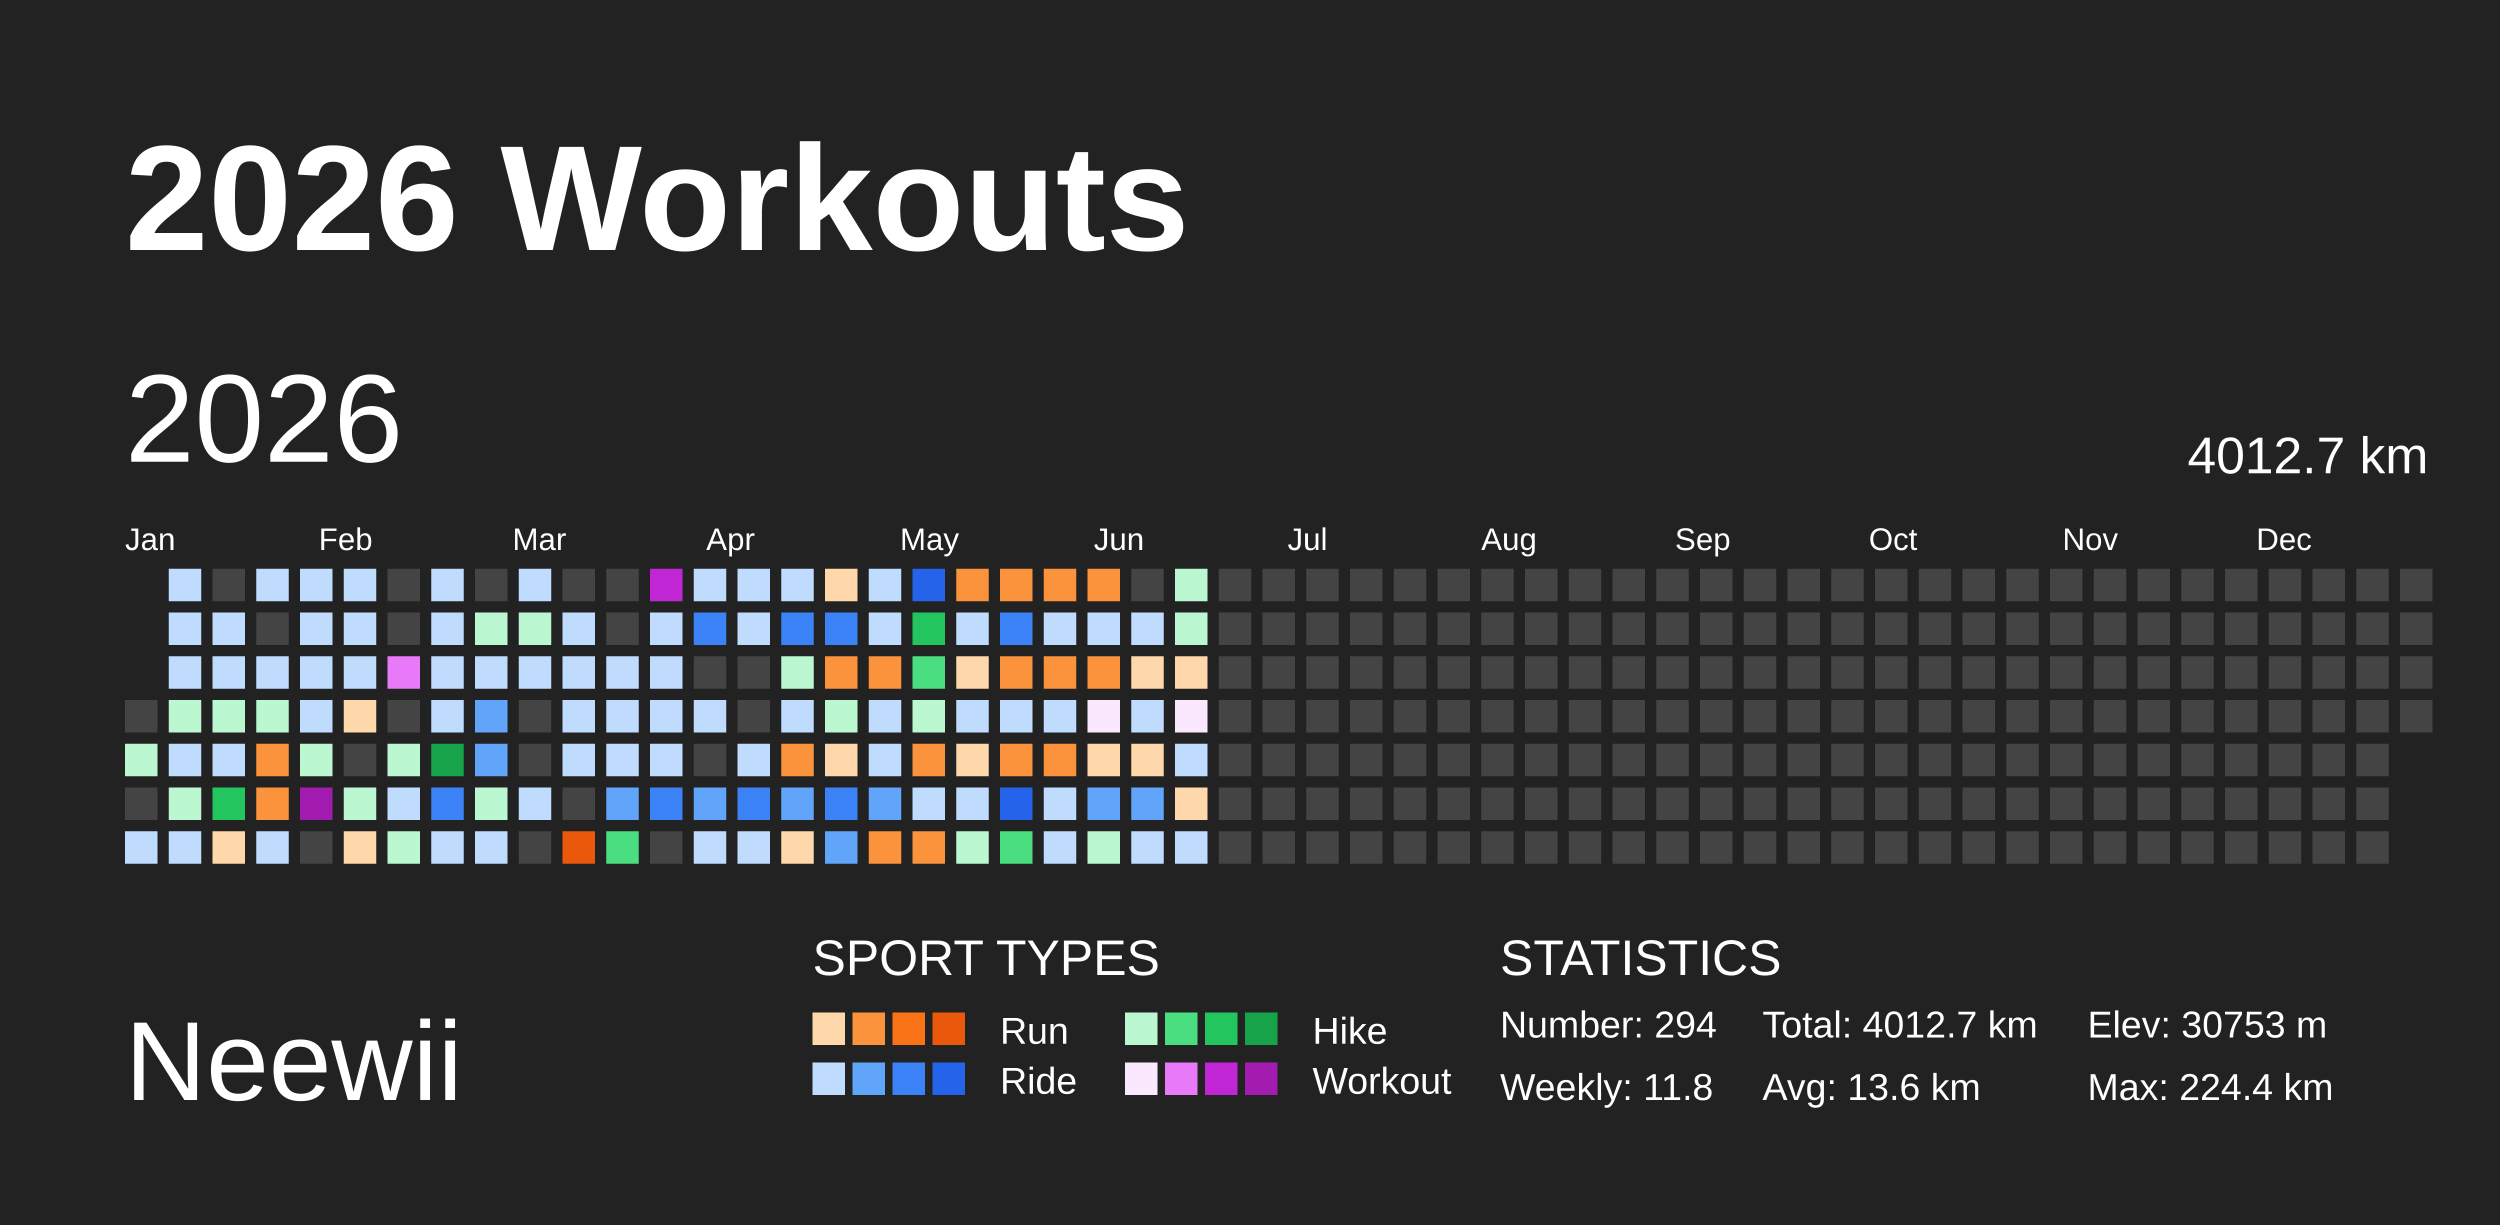
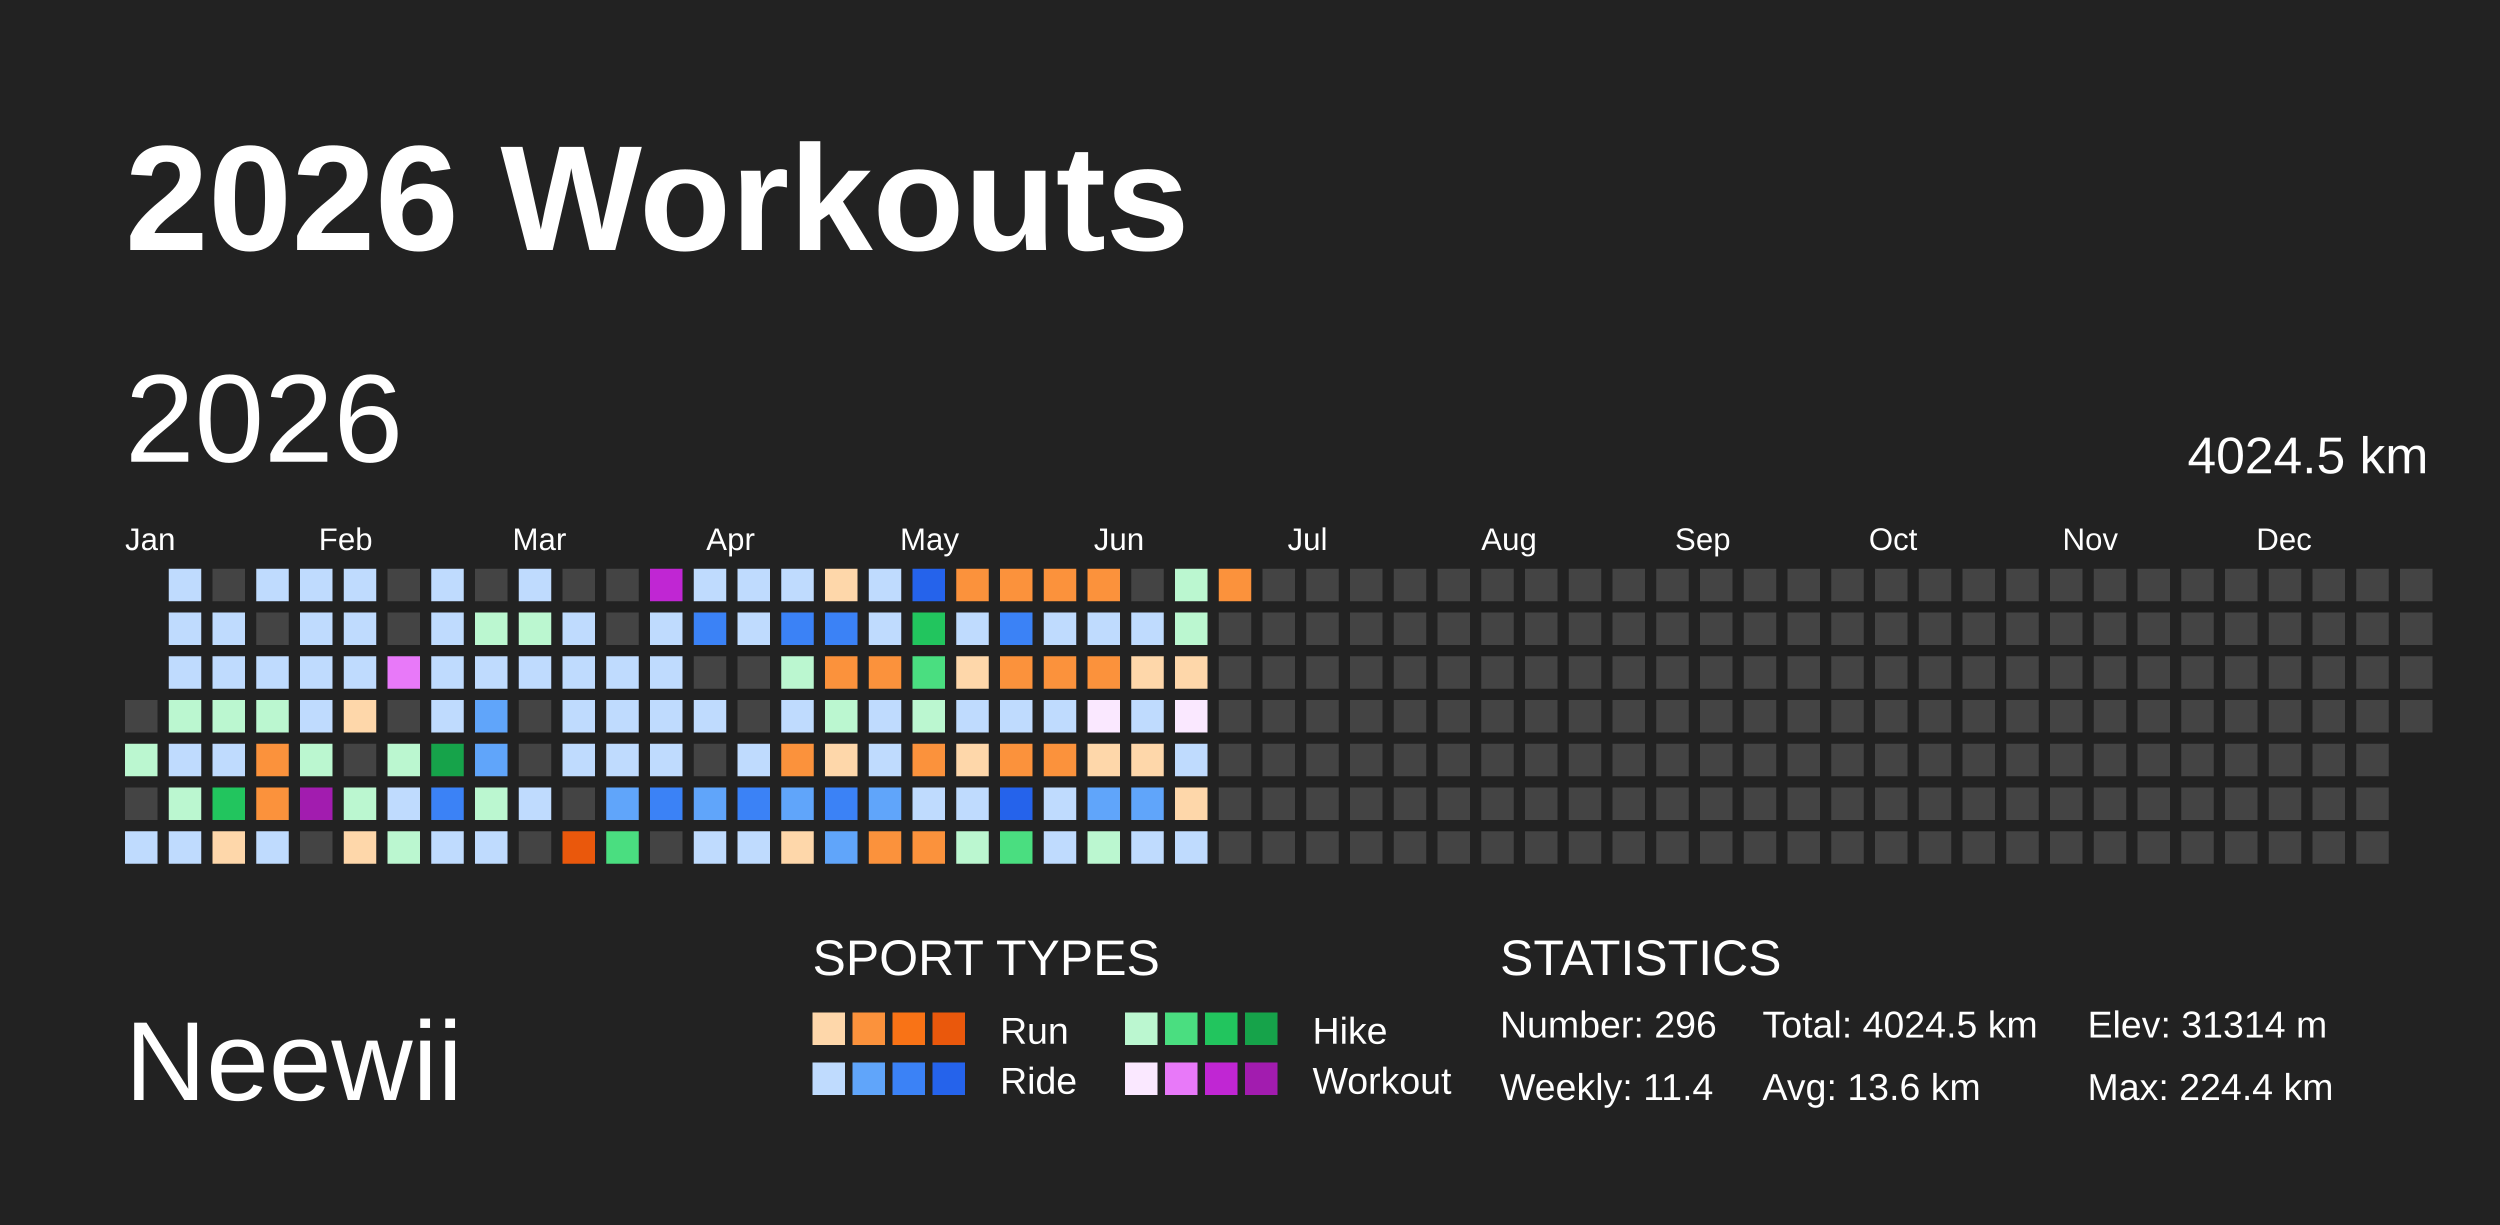
<svg xmlns="http://www.w3.org/2000/svg" baseProfile="full" height="98mm" version="1.1" viewBox="0,0,200,98" width="200mm">
  <defs />
  <rect fill="#222222" height="98" width="200" x="0" y="0" />
  <text fill="#FFFFFF" style="font-size:12px; font-family:Arial; font-weight:bold;" x="10" y="20">2026 Workouts</text>
  <text fill="#FFFFFF" style="font-size:9px; font-family:Arial" x="10" y="88">Neewii</text>
  <text fill="#FFFFFF" style="font-size:4px; font-family:Arial" x="65" y="78">SPORT TYPES</text>
  <rect fill="#fed7aa" height="2.6" width="2.6" x="65.0" y="81" />
  <rect fill="#fb923c" height="2.6" width="2.6" x="68.2" y="81" />
  <rect fill="#f97316" height="2.6" width="2.6" x="71.4" y="81" />
  <rect fill="#ea580c" height="2.6" width="2.6" x="74.6" y="81" />
  <text fill="#FFFFFF" style="font-size:3px; font-family:Arial" x="80" y="83.5">Run</text>
  <rect fill="#bbf7d0" height="2.6" width="2.6" x="90.0" y="81" />
  <rect fill="#4ade80" height="2.6" width="2.6" x="93.2" y="81" />
  <rect fill="#22c55e" height="2.6" width="2.6" x="96.4" y="81" />
  <rect fill="#16a34a" height="2.6" width="2.6" x="99.6" y="81" />
  <text fill="#FFFFFF" style="font-size:3px; font-family:Arial" x="105" y="83.5">Hike</text>
  <rect fill="#bfdbfe" height="2.6" width="2.6" x="65.0" y="85" />
  <rect fill="#60a5fa" height="2.6" width="2.6" x="68.2" y="85" />
  <rect fill="#3b82f6" height="2.6" width="2.6" x="71.4" y="85" />
  <rect fill="#2563eb" height="2.6" width="2.6" x="74.6" y="85" />
  <text fill="#FFFFFF" style="font-size:3px; font-family:Arial" x="80" y="87.5">Ride</text>
  <rect fill="#fae8ff" height="2.6" width="2.6" x="90.0" y="85" />
  <rect fill="#e879f9" height="2.6" width="2.6" x="93.2" y="85" />
  <rect fill="#c026d3" height="2.6" width="2.6" x="96.4" y="85" />
  <rect fill="#a21caf" height="2.6" width="2.6" x="99.6" y="85" />
  <text fill="#FFFFFF" style="font-size:3px; font-family:Arial" x="105" y="87.5">Workout</text>
  <text fill="#FFFFFF" style="font-size:4px; font-family:Arial" x="120" y="78">STATISTICS</text>
-   <text fill="#FFFFFF" style="font-size:3px; font-family:Arial" x="120" y="83">Number: 294</text>
-   <text fill="#FFFFFF" style="font-size:3px; font-family:Arial" x="120" y="88">Weekly: 11.8</text>
-   <text fill="#FFFFFF" style="font-size:3px; font-family:Arial" x="141" y="83">Total: 4012.7 km</text>
+   <text fill="#FFFFFF" style="font-size:3px; font-family:Arial" x="120" y="83">Number: 296</text>
+   <text fill="#FFFFFF" style="font-size:3px; font-family:Arial" x="120" y="88">Weekly: 11.4</text>
+   <text fill="#FFFFFF" style="font-size:3px; font-family:Arial" x="141" y="83">Total: 4024.5 km</text>
  <text fill="#FFFFFF" style="font-size:3px; font-family:Arial" x="141" y="88">Avg: 13.6 km</text>
-   <text fill="#FFFFFF" style="font-size:3px; font-family:Arial" x="167" y="83">Elev: 30753 m</text>
+   <text fill="#FFFFFF" style="font-size:3px; font-family:Arial" x="167" y="83">Elev: 31314 m</text>
  <text fill="#FFFFFF" style="font-size:3px; font-family:Arial" x="167" y="88">Max: 224.4 km</text>
  <text dominant-baseline="hanging" fill="#FFFFFF" style="font-size:10.0px; font-family:Arial;" x="10" y="30">2026</text>
-   <text dominant-baseline="hanging" fill="#FFFFFF" style="font-size:4.125px; font-family:Arial;" x="175" y="35">4012.7 km</text>
+   <text dominant-baseline="hanging" fill="#FFFFFF" style="font-size:4.125px; font-family:Arial;" x="175" y="35">4024.5 km</text>
  <text fill="#FFFFFF" style="font-size:2.5px; font-family:Arial" x="10.0" y="44">Jan</text>
  <text fill="#FFFFFF" style="font-size:2.5px; font-family:Arial" x="25.5" y="44">Feb</text>
  <text fill="#FFFFFF" style="font-size:2.5px; font-family:Arial" x="41.0" y="44">Mar</text>
  <text fill="#FFFFFF" style="font-size:2.5px; font-family:Arial" x="56.5" y="44">Apr</text>
  <text fill="#FFFFFF" style="font-size:2.5px; font-family:Arial" x="72.0" y="44">May</text>
  <text fill="#FFFFFF" style="font-size:2.5px; font-family:Arial" x="87.5" y="44">Jun</text>
  <text fill="#FFFFFF" style="font-size:2.5px; font-family:Arial" x="103.0" y="44">Jul</text>
  <text fill="#FFFFFF" style="font-size:2.5px; font-family:Arial" x="118.5" y="44">Aug</text>
  <text fill="#FFFFFF" style="font-size:2.5px; font-family:Arial" x="134.0" y="44">Sep</text>
  <text fill="#FFFFFF" style="font-size:2.5px; font-family:Arial" x="149.5" y="44">Oct</text>
  <text fill="#FFFFFF" style="font-size:2.5px; font-family:Arial" x="165.0" y="44">Nov</text>
  <text fill="#FFFFFF" style="font-size:2.5px; font-family:Arial" x="180.5" y="44">Dec</text>
  <rect fill="#444444" height="2.6" width="2.6" x="10.0" y="56.0" />
  <rect fill="#bbf7d0" height="2.6" width="2.6" x="10.0" y="59.5" />
  <rect fill="#444444" height="2.6" width="2.6" x="10.0" y="63.0" />
  <rect fill="#bfdbfe" height="2.6" width="2.6" x="10.0" y="66.5" />
  <rect fill="#bfdbfe" height="2.6" width="2.6" x="13.5" y="45.5" />
  <rect fill="#bfdbfe" height="2.6" width="2.6" x="13.5" y="49.0" />
  <rect fill="#bfdbfe" height="2.6" width="2.6" x="13.5" y="52.5" />
  <rect fill="#bbf7d0" height="2.6" width="2.6" x="13.5" y="56.0" />
  <rect fill="#bfdbfe" height="2.6" width="2.6" x="13.5" y="59.5" />
  <rect fill="#bbf7d0" height="2.6" width="2.6" x="13.5" y="63.0" />
  <rect fill="#bfdbfe" height="2.6" width="2.6" x="13.5" y="66.5" />
  <rect fill="#444444" height="2.6" width="2.6" x="17.0" y="45.5" />
  <rect fill="#bfdbfe" height="2.6" width="2.6" x="17.0" y="49.0" />
  <rect fill="#bfdbfe" height="2.6" width="2.6" x="17.0" y="52.5" />
  <rect fill="#bbf7d0" height="2.6" width="2.6" x="17.0" y="56.0" />
  <rect fill="#bfdbfe" height="2.6" width="2.6" x="17.0" y="59.5" />
  <rect fill="#22c55e" height="2.6" width="2.6" x="17.0" y="63.0" />
  <rect fill="#fed7aa" height="2.6" width="2.6" x="17.0" y="66.5" />
  <rect fill="#bfdbfe" height="2.6" width="2.6" x="20.5" y="45.5" />
  <rect fill="#444444" height="2.6" width="2.6" x="20.5" y="49.0" />
  <rect fill="#bfdbfe" height="2.6" width="2.6" x="20.5" y="52.5" />
  <rect fill="#bbf7d0" height="2.6" width="2.6" x="20.5" y="56.0" />
  <rect fill="#fb923c" height="2.6" width="2.6" x="20.5" y="59.5" />
  <rect fill="#fb923c" height="2.6" width="2.6" x="20.5" y="63.0" />
  <rect fill="#bfdbfe" height="2.6" width="2.6" x="20.5" y="66.5" />
  <rect fill="#bfdbfe" height="2.6" width="2.6" x="24.0" y="45.5" />
  <rect fill="#bfdbfe" height="2.6" width="2.6" x="24.0" y="49.0" />
  <rect fill="#bfdbfe" height="2.6" width="2.6" x="24.0" y="52.5" />
  <rect fill="#bfdbfe" height="2.6" width="2.6" x="24.0" y="56.0" />
  <rect fill="#bbf7d0" height="2.6" width="2.6" x="24.0" y="59.5" />
  <rect fill="#a21caf" height="2.6" width="2.6" x="24.0" y="63.0" />
  <rect fill="#444444" height="2.6" width="2.6" x="24.0" y="66.5" />
  <rect fill="#bfdbfe" height="2.6" width="2.6" x="27.5" y="45.5" />
  <rect fill="#bfdbfe" height="2.6" width="2.6" x="27.5" y="49.0" />
  <rect fill="#bfdbfe" height="2.6" width="2.6" x="27.5" y="52.5" />
  <rect fill="#fed7aa" height="2.6" width="2.6" x="27.5" y="56.0" />
  <rect fill="#444444" height="2.6" width="2.6" x="27.5" y="59.5" />
  <rect fill="#bbf7d0" height="2.6" width="2.6" x="27.5" y="63.0" />
  <rect fill="#fed7aa" height="2.6" width="2.6" x="27.5" y="66.5" />
  <rect fill="#444444" height="2.6" width="2.6" x="31.0" y="45.5" />
  <rect fill="#444444" height="2.6" width="2.6" x="31.0" y="49.0" />
  <rect fill="#e879f9" height="2.6" width="2.6" x="31.0" y="52.5" />
  <rect fill="#444444" height="2.6" width="2.6" x="31.0" y="56.0" />
  <rect fill="#bbf7d0" height="2.6" width="2.6" x="31.0" y="59.5" />
  <rect fill="#bfdbfe" height="2.6" width="2.6" x="31.0" y="63.0" />
  <rect fill="#bbf7d0" height="2.6" width="2.6" x="31.0" y="66.5" />
  <rect fill="#bfdbfe" height="2.6" width="2.6" x="34.5" y="45.5" />
  <rect fill="#bfdbfe" height="2.6" width="2.6" x="34.5" y="49.0" />
  <rect fill="#bfdbfe" height="2.6" width="2.6" x="34.5" y="52.5" />
  <rect fill="#bfdbfe" height="2.6" width="2.6" x="34.5" y="56.0" />
  <rect fill="#16a34a" height="2.6" width="2.6" x="34.5" y="59.5" />
  <rect fill="#3b82f6" height="2.6" width="2.6" x="34.5" y="63.0" />
  <rect fill="#bfdbfe" height="2.6" width="2.6" x="34.5" y="66.5" />
  <rect fill="#444444" height="2.6" width="2.6" x="38.0" y="45.5" />
  <rect fill="#bbf7d0" height="2.6" width="2.6" x="38.0" y="49.0" />
  <rect fill="#bfdbfe" height="2.6" width="2.6" x="38.0" y="52.5" />
  <rect fill="#60a5fa" height="2.6" width="2.6" x="38.0" y="56.0" />
  <rect fill="#60a5fa" height="2.6" width="2.6" x="38.0" y="59.5" />
  <rect fill="#bbf7d0" height="2.6" width="2.6" x="38.0" y="63.0" />
  <rect fill="#bfdbfe" height="2.6" width="2.6" x="38.0" y="66.5" />
  <rect fill="#bfdbfe" height="2.6" width="2.6" x="41.5" y="45.5" />
  <rect fill="#bbf7d0" height="2.6" width="2.6" x="41.5" y="49.0" />
  <rect fill="#bfdbfe" height="2.6" width="2.6" x="41.5" y="52.5" />
  <rect fill="#444444" height="2.6" width="2.6" x="41.5" y="56.0" />
  <rect fill="#444444" height="2.6" width="2.6" x="41.5" y="59.5" />
  <rect fill="#bfdbfe" height="2.6" width="2.6" x="41.5" y="63.0" />
  <rect fill="#444444" height="2.6" width="2.6" x="41.5" y="66.5" />
  <rect fill="#444444" height="2.6" width="2.6" x="45.0" y="45.5" />
  <rect fill="#bfdbfe" height="2.6" width="2.6" x="45.0" y="49.0" />
  <rect fill="#bfdbfe" height="2.6" width="2.6" x="45.0" y="52.5" />
  <rect fill="#bfdbfe" height="2.6" width="2.6" x="45.0" y="56.0" />
  <rect fill="#bfdbfe" height="2.6" width="2.6" x="45.0" y="59.5" />
  <rect fill="#444444" height="2.6" width="2.6" x="45.0" y="63.0" />
  <rect fill="#ea580c" height="2.6" width="2.6" x="45.0" y="66.5" />
  <rect fill="#444444" height="2.6" width="2.6" x="48.5" y="45.5" />
  <rect fill="#444444" height="2.6" width="2.6" x="48.5" y="49.0" />
  <rect fill="#bfdbfe" height="2.6" width="2.6" x="48.5" y="52.5" />
  <rect fill="#bfdbfe" height="2.6" width="2.6" x="48.5" y="56.0" />
  <rect fill="#bfdbfe" height="2.6" width="2.6" x="48.5" y="59.5" />
  <rect fill="#60a5fa" height="2.6" width="2.6" x="48.5" y="63.0" />
  <rect fill="#4ade80" height="2.6" width="2.6" x="48.5" y="66.5" />
  <rect fill="#c026d3" height="2.6" width="2.6" x="52.0" y="45.5" />
  <rect fill="#bfdbfe" height="2.6" width="2.6" x="52.0" y="49.0" />
  <rect fill="#bfdbfe" height="2.6" width="2.6" x="52.0" y="52.5" />
  <rect fill="#bfdbfe" height="2.6" width="2.6" x="52.0" y="56.0" />
  <rect fill="#bfdbfe" height="2.6" width="2.6" x="52.0" y="59.5" />
  <rect fill="#3b82f6" height="2.6" width="2.6" x="52.0" y="63.0" />
  <rect fill="#444444" height="2.6" width="2.6" x="52.0" y="66.5" />
  <rect fill="#bfdbfe" height="2.6" width="2.6" x="55.5" y="45.5" />
  <rect fill="#3b82f6" height="2.6" width="2.6" x="55.5" y="49.0" />
  <rect fill="#444444" height="2.6" width="2.6" x="55.5" y="52.5" />
  <rect fill="#bfdbfe" height="2.6" width="2.6" x="55.5" y="56.0" />
  <rect fill="#444444" height="2.6" width="2.6" x="55.5" y="59.5" />
  <rect fill="#60a5fa" height="2.6" width="2.6" x="55.5" y="63.0" />
  <rect fill="#bfdbfe" height="2.6" width="2.6" x="55.5" y="66.5" />
  <rect fill="#bfdbfe" height="2.6" width="2.6" x="59.0" y="45.5" />
  <rect fill="#bfdbfe" height="2.6" width="2.6" x="59.0" y="49.0" />
  <rect fill="#444444" height="2.6" width="2.6" x="59.0" y="52.5" />
  <rect fill="#444444" height="2.6" width="2.6" x="59.0" y="56.0" />
  <rect fill="#bfdbfe" height="2.6" width="2.6" x="59.0" y="59.5" />
  <rect fill="#3b82f6" height="2.6" width="2.6" x="59.0" y="63.0" />
  <rect fill="#bfdbfe" height="2.6" width="2.6" x="59.0" y="66.5" />
  <rect fill="#bfdbfe" height="2.6" width="2.6" x="62.5" y="45.5" />
  <rect fill="#3b82f6" height="2.6" width="2.6" x="62.5" y="49.0" />
  <rect fill="#bbf7d0" height="2.6" width="2.6" x="62.5" y="52.5" />
  <rect fill="#bfdbfe" height="2.6" width="2.6" x="62.5" y="56.0" />
  <rect fill="#fb923c" height="2.6" width="2.6" x="62.5" y="59.5" />
  <rect fill="#60a5fa" height="2.6" width="2.6" x="62.5" y="63.0" />
  <rect fill="#fed7aa" height="2.6" width="2.6" x="62.5" y="66.5" />
  <rect fill="#fed7aa" height="2.6" width="2.6" x="66.0" y="45.5" />
  <rect fill="#3b82f6" height="2.6" width="2.6" x="66.0" y="49.0" />
  <rect fill="#fb923c" height="2.6" width="2.6" x="66.0" y="52.5" />
  <rect fill="#bbf7d0" height="2.6" width="2.6" x="66.0" y="56.0" />
  <rect fill="#fed7aa" height="2.6" width="2.6" x="66.0" y="59.5" />
  <rect fill="#3b82f6" height="2.6" width="2.6" x="66.0" y="63.0" />
  <rect fill="#60a5fa" height="2.6" width="2.6" x="66.0" y="66.5" />
  <rect fill="#bfdbfe" height="2.6" width="2.6" x="69.5" y="45.5" />
  <rect fill="#bfdbfe" height="2.6" width="2.6" x="69.5" y="49.0" />
  <rect fill="#fb923c" height="2.6" width="2.6" x="69.5" y="52.5" />
  <rect fill="#bfdbfe" height="2.6" width="2.6" x="69.5" y="56.0" />
  <rect fill="#bfdbfe" height="2.6" width="2.6" x="69.5" y="59.5" />
  <rect fill="#60a5fa" height="2.6" width="2.6" x="69.5" y="63.0" />
  <rect fill="#fb923c" height="2.6" width="2.6" x="69.5" y="66.5" />
  <rect fill="#2563eb" height="2.6" width="2.6" x="73.0" y="45.5" />
  <rect fill="#22c55e" height="2.6" width="2.6" x="73.0" y="49.0" />
  <rect fill="#4ade80" height="2.6" width="2.6" x="73.0" y="52.5" />
  <rect fill="#bbf7d0" height="2.6" width="2.6" x="73.0" y="56.0" />
  <rect fill="#fb923c" height="2.6" width="2.6" x="73.0" y="59.5" />
  <rect fill="#bfdbfe" height="2.6" width="2.6" x="73.0" y="63.0" />
  <rect fill="#fb923c" height="2.6" width="2.6" x="73.0" y="66.5" />
  <rect fill="#fb923c" height="2.6" width="2.6" x="76.5" y="45.5" />
  <rect fill="#bfdbfe" height="2.6" width="2.6" x="76.5" y="49.0" />
  <rect fill="#fed7aa" height="2.6" width="2.6" x="76.5" y="52.5" />
  <rect fill="#bfdbfe" height="2.6" width="2.6" x="76.5" y="56.0" />
  <rect fill="#fed7aa" height="2.6" width="2.6" x="76.5" y="59.5" />
  <rect fill="#bfdbfe" height="2.6" width="2.6" x="76.5" y="63.0" />
  <rect fill="#bbf7d0" height="2.6" width="2.6" x="76.5" y="66.5" />
  <rect fill="#fb923c" height="2.6" width="2.6" x="80.0" y="45.5" />
  <rect fill="#3b82f6" height="2.6" width="2.6" x="80.0" y="49.0" />
  <rect fill="#fb923c" height="2.6" width="2.6" x="80.0" y="52.5" />
  <rect fill="#bfdbfe" height="2.6" width="2.6" x="80.0" y="56.0" />
  <rect fill="#fb923c" height="2.6" width="2.6" x="80.0" y="59.5" />
  <rect fill="#2563eb" height="2.6" width="2.6" x="80.0" y="63.0" />
  <rect fill="#4ade80" height="2.6" width="2.6" x="80.0" y="66.5" />
  <rect fill="#fb923c" height="2.6" width="2.6" x="83.5" y="45.5" />
  <rect fill="#bfdbfe" height="2.6" width="2.6" x="83.5" y="49.0" />
  <rect fill="#fb923c" height="2.6" width="2.6" x="83.5" y="52.5" />
  <rect fill="#bfdbfe" height="2.6" width="2.6" x="83.5" y="56.0" />
  <rect fill="#fb923c" height="2.6" width="2.6" x="83.5" y="59.5" />
  <rect fill="#bfdbfe" height="2.6" width="2.6" x="83.5" y="63.0" />
  <rect fill="#bfdbfe" height="2.6" width="2.6" x="83.5" y="66.5" />
  <rect fill="#fb923c" height="2.6" width="2.6" x="87.0" y="45.5" />
  <rect fill="#bfdbfe" height="2.6" width="2.6" x="87.0" y="49.0" />
  <rect fill="#fb923c" height="2.6" width="2.6" x="87.0" y="52.5" />
  <rect fill="#fae8ff" height="2.6" width="2.6" x="87.0" y="56.0" />
  <rect fill="#fed7aa" height="2.6" width="2.6" x="87.0" y="59.5" />
  <rect fill="#60a5fa" height="2.6" width="2.6" x="87.0" y="63.0" />
  <rect fill="#bbf7d0" height="2.6" width="2.6" x="87.0" y="66.5" />
  <rect fill="#444444" height="2.6" width="2.6" x="90.5" y="45.5" />
  <rect fill="#bfdbfe" height="2.6" width="2.6" x="90.5" y="49.0" />
  <rect fill="#fed7aa" height="2.6" width="2.6" x="90.5" y="52.5" />
  <rect fill="#bfdbfe" height="2.6" width="2.6" x="90.5" y="56.0" />
  <rect fill="#fed7aa" height="2.6" width="2.6" x="90.5" y="59.5" />
  <rect fill="#60a5fa" height="2.6" width="2.6" x="90.5" y="63.0" />
  <rect fill="#bfdbfe" height="2.6" width="2.6" x="90.5" y="66.5" />
  <rect fill="#bbf7d0" height="2.6" width="2.6" x="94.0" y="45.5" />
  <rect fill="#bbf7d0" height="2.6" width="2.6" x="94.0" y="49.0" />
  <rect fill="#fed7aa" height="2.6" width="2.6" x="94.0" y="52.5" />
  <rect fill="#fae8ff" height="2.6" width="2.6" x="94.0" y="56.0" />
  <rect fill="#bfdbfe" height="2.6" width="2.6" x="94.0" y="59.5" />
  <rect fill="#fed7aa" height="2.6" width="2.6" x="94.0" y="63.0" />
  <rect fill="#bfdbfe" height="2.6" width="2.6" x="94.0" y="66.5" />
-   <rect fill="#444444" height="2.6" width="2.6" x="97.5" y="45.5" />
+   <rect fill="#fb923c" height="2.6" width="2.6" x="97.5" y="45.5" />
  <rect fill="#444444" height="2.6" width="2.6" x="97.5" y="49.0" />
  <rect fill="#444444" height="2.6" width="2.6" x="97.5" y="52.5" />
  <rect fill="#444444" height="2.6" width="2.6" x="97.5" y="56.0" />
  <rect fill="#444444" height="2.6" width="2.6" x="97.5" y="59.5" />
  <rect fill="#444444" height="2.6" width="2.6" x="97.5" y="63.0" />
  <rect fill="#444444" height="2.6" width="2.6" x="97.5" y="66.5" />
  <rect fill="#444444" height="2.6" width="2.6" x="101.0" y="45.5" />
  <rect fill="#444444" height="2.6" width="2.6" x="101.0" y="49.0" />
  <rect fill="#444444" height="2.6" width="2.6" x="101.0" y="52.5" />
  <rect fill="#444444" height="2.6" width="2.6" x="101.0" y="56.0" />
  <rect fill="#444444" height="2.6" width="2.6" x="101.0" y="59.5" />
  <rect fill="#444444" height="2.6" width="2.6" x="101.0" y="63.0" />
  <rect fill="#444444" height="2.6" width="2.6" x="101.0" y="66.5" />
  <rect fill="#444444" height="2.6" width="2.6" x="104.5" y="45.5" />
  <rect fill="#444444" height="2.6" width="2.6" x="104.5" y="49.0" />
  <rect fill="#444444" height="2.6" width="2.6" x="104.5" y="52.5" />
  <rect fill="#444444" height="2.6" width="2.6" x="104.5" y="56.0" />
  <rect fill="#444444" height="2.6" width="2.6" x="104.5" y="59.5" />
  <rect fill="#444444" height="2.6" width="2.6" x="104.5" y="63.0" />
  <rect fill="#444444" height="2.6" width="2.6" x="104.5" y="66.5" />
  <rect fill="#444444" height="2.6" width="2.6" x="108.0" y="45.5" />
  <rect fill="#444444" height="2.6" width="2.6" x="108.0" y="49.0" />
  <rect fill="#444444" height="2.6" width="2.6" x="108.0" y="52.5" />
  <rect fill="#444444" height="2.6" width="2.6" x="108.0" y="56.0" />
  <rect fill="#444444" height="2.6" width="2.6" x="108.0" y="59.5" />
  <rect fill="#444444" height="2.6" width="2.6" x="108.0" y="63.0" />
  <rect fill="#444444" height="2.6" width="2.6" x="108.0" y="66.5" />
  <rect fill="#444444" height="2.6" width="2.6" x="111.5" y="45.5" />
  <rect fill="#444444" height="2.6" width="2.6" x="111.5" y="49.0" />
  <rect fill="#444444" height="2.6" width="2.6" x="111.5" y="52.5" />
  <rect fill="#444444" height="2.6" width="2.6" x="111.5" y="56.0" />
  <rect fill="#444444" height="2.6" width="2.6" x="111.5" y="59.5" />
  <rect fill="#444444" height="2.6" width="2.6" x="111.5" y="63.0" />
  <rect fill="#444444" height="2.6" width="2.6" x="111.5" y="66.5" />
  <rect fill="#444444" height="2.6" width="2.6" x="115.0" y="45.5" />
  <rect fill="#444444" height="2.6" width="2.6" x="115.0" y="49.0" />
  <rect fill="#444444" height="2.6" width="2.6" x="115.0" y="52.5" />
  <rect fill="#444444" height="2.6" width="2.6" x="115.0" y="56.0" />
  <rect fill="#444444" height="2.6" width="2.6" x="115.0" y="59.5" />
  <rect fill="#444444" height="2.6" width="2.6" x="115.0" y="63.0" />
  <rect fill="#444444" height="2.6" width="2.6" x="115.0" y="66.5" />
  <rect fill="#444444" height="2.6" width="2.6" x="118.5" y="45.5" />
  <rect fill="#444444" height="2.6" width="2.6" x="118.5" y="49.0" />
  <rect fill="#444444" height="2.6" width="2.6" x="118.5" y="52.5" />
  <rect fill="#444444" height="2.6" width="2.6" x="118.5" y="56.0" />
  <rect fill="#444444" height="2.6" width="2.6" x="118.5" y="59.5" />
  <rect fill="#444444" height="2.6" width="2.6" x="118.5" y="63.0" />
  <rect fill="#444444" height="2.6" width="2.6" x="118.5" y="66.5" />
  <rect fill="#444444" height="2.6" width="2.6" x="122.0" y="45.5" />
  <rect fill="#444444" height="2.6" width="2.6" x="122.0" y="49.0" />
  <rect fill="#444444" height="2.6" width="2.6" x="122.0" y="52.5" />
  <rect fill="#444444" height="2.6" width="2.6" x="122.0" y="56.0" />
  <rect fill="#444444" height="2.6" width="2.6" x="122.0" y="59.5" />
  <rect fill="#444444" height="2.6" width="2.6" x="122.0" y="63.0" />
  <rect fill="#444444" height="2.6" width="2.6" x="122.0" y="66.5" />
  <rect fill="#444444" height="2.6" width="2.6" x="125.5" y="45.5" />
  <rect fill="#444444" height="2.6" width="2.6" x="125.5" y="49.0" />
  <rect fill="#444444" height="2.6" width="2.6" x="125.5" y="52.5" />
  <rect fill="#444444" height="2.6" width="2.6" x="125.5" y="56.0" />
  <rect fill="#444444" height="2.6" width="2.6" x="125.5" y="59.5" />
  <rect fill="#444444" height="2.6" width="2.6" x="125.5" y="63.0" />
  <rect fill="#444444" height="2.6" width="2.6" x="125.5" y="66.5" />
  <rect fill="#444444" height="2.6" width="2.6" x="129.0" y="45.5" />
  <rect fill="#444444" height="2.6" width="2.6" x="129.0" y="49.0" />
  <rect fill="#444444" height="2.6" width="2.6" x="129.0" y="52.5" />
  <rect fill="#444444" height="2.6" width="2.6" x="129.0" y="56.0" />
  <rect fill="#444444" height="2.6" width="2.6" x="129.0" y="59.5" />
  <rect fill="#444444" height="2.6" width="2.6" x="129.0" y="63.0" />
  <rect fill="#444444" height="2.6" width="2.6" x="129.0" y="66.5" />
  <rect fill="#444444" height="2.6" width="2.6" x="132.5" y="45.5" />
  <rect fill="#444444" height="2.6" width="2.6" x="132.5" y="49.0" />
  <rect fill="#444444" height="2.6" width="2.6" x="132.5" y="52.5" />
  <rect fill="#444444" height="2.6" width="2.6" x="132.5" y="56.0" />
  <rect fill="#444444" height="2.6" width="2.6" x="132.5" y="59.5" />
  <rect fill="#444444" height="2.6" width="2.6" x="132.5" y="63.0" />
  <rect fill="#444444" height="2.6" width="2.6" x="132.5" y="66.5" />
  <rect fill="#444444" height="2.6" width="2.6" x="136.0" y="45.5" />
  <rect fill="#444444" height="2.6" width="2.6" x="136.0" y="49.0" />
  <rect fill="#444444" height="2.6" width="2.6" x="136.0" y="52.5" />
  <rect fill="#444444" height="2.6" width="2.6" x="136.0" y="56.0" />
  <rect fill="#444444" height="2.6" width="2.6" x="136.0" y="59.5" />
  <rect fill="#444444" height="2.6" width="2.6" x="136.0" y="63.0" />
  <rect fill="#444444" height="2.6" width="2.6" x="136.0" y="66.5" />
  <rect fill="#444444" height="2.6" width="2.6" x="139.5" y="45.5" />
  <rect fill="#444444" height="2.6" width="2.6" x="139.5" y="49.0" />
  <rect fill="#444444" height="2.6" width="2.6" x="139.5" y="52.5" />
  <rect fill="#444444" height="2.6" width="2.6" x="139.5" y="56.0" />
  <rect fill="#444444" height="2.6" width="2.6" x="139.5" y="59.5" />
  <rect fill="#444444" height="2.6" width="2.6" x="139.5" y="63.0" />
  <rect fill="#444444" height="2.6" width="2.6" x="139.5" y="66.5" />
  <rect fill="#444444" height="2.6" width="2.6" x="143.0" y="45.5" />
  <rect fill="#444444" height="2.6" width="2.6" x="143.0" y="49.0" />
  <rect fill="#444444" height="2.6" width="2.6" x="143.0" y="52.5" />
  <rect fill="#444444" height="2.6" width="2.6" x="143.0" y="56.0" />
  <rect fill="#444444" height="2.6" width="2.6" x="143.0" y="59.5" />
  <rect fill="#444444" height="2.6" width="2.6" x="143.0" y="63.0" />
  <rect fill="#444444" height="2.6" width="2.6" x="143.0" y="66.5" />
  <rect fill="#444444" height="2.6" width="2.6" x="146.5" y="45.5" />
  <rect fill="#444444" height="2.6" width="2.6" x="146.5" y="49.0" />
  <rect fill="#444444" height="2.6" width="2.6" x="146.5" y="52.5" />
  <rect fill="#444444" height="2.6" width="2.6" x="146.5" y="56.0" />
  <rect fill="#444444" height="2.6" width="2.6" x="146.5" y="59.5" />
  <rect fill="#444444" height="2.6" width="2.6" x="146.5" y="63.0" />
  <rect fill="#444444" height="2.6" width="2.6" x="146.5" y="66.5" />
  <rect fill="#444444" height="2.6" width="2.6" x="150.0" y="45.5" />
  <rect fill="#444444" height="2.6" width="2.6" x="150.0" y="49.0" />
  <rect fill="#444444" height="2.6" width="2.6" x="150.0" y="52.5" />
  <rect fill="#444444" height="2.6" width="2.6" x="150.0" y="56.0" />
  <rect fill="#444444" height="2.6" width="2.6" x="150.0" y="59.5" />
  <rect fill="#444444" height="2.6" width="2.6" x="150.0" y="63.0" />
  <rect fill="#444444" height="2.6" width="2.6" x="150.0" y="66.5" />
  <rect fill="#444444" height="2.6" width="2.6" x="153.5" y="45.5" />
  <rect fill="#444444" height="2.6" width="2.6" x="153.5" y="49.0" />
  <rect fill="#444444" height="2.6" width="2.6" x="153.5" y="52.5" />
  <rect fill="#444444" height="2.6" width="2.6" x="153.5" y="56.0" />
  <rect fill="#444444" height="2.6" width="2.6" x="153.5" y="59.5" />
  <rect fill="#444444" height="2.6" width="2.6" x="153.5" y="63.0" />
  <rect fill="#444444" height="2.6" width="2.6" x="153.5" y="66.5" />
  <rect fill="#444444" height="2.6" width="2.6" x="157.0" y="45.5" />
  <rect fill="#444444" height="2.6" width="2.6" x="157.0" y="49.0" />
  <rect fill="#444444" height="2.6" width="2.6" x="157.0" y="52.5" />
  <rect fill="#444444" height="2.6" width="2.6" x="157.0" y="56.0" />
  <rect fill="#444444" height="2.6" width="2.6" x="157.0" y="59.5" />
  <rect fill="#444444" height="2.6" width="2.6" x="157.0" y="63.0" />
  <rect fill="#444444" height="2.6" width="2.6" x="157.0" y="66.5" />
  <rect fill="#444444" height="2.6" width="2.6" x="160.5" y="45.5" />
  <rect fill="#444444" height="2.6" width="2.6" x="160.5" y="49.0" />
  <rect fill="#444444" height="2.6" width="2.6" x="160.5" y="52.5" />
  <rect fill="#444444" height="2.6" width="2.6" x="160.5" y="56.0" />
  <rect fill="#444444" height="2.6" width="2.6" x="160.5" y="59.5" />
  <rect fill="#444444" height="2.6" width="2.6" x="160.5" y="63.0" />
  <rect fill="#444444" height="2.6" width="2.6" x="160.5" y="66.5" />
  <rect fill="#444444" height="2.6" width="2.6" x="164.0" y="45.5" />
  <rect fill="#444444" height="2.6" width="2.6" x="164.0" y="49.0" />
  <rect fill="#444444" height="2.6" width="2.6" x="164.0" y="52.5" />
  <rect fill="#444444" height="2.6" width="2.6" x="164.0" y="56.0" />
  <rect fill="#444444" height="2.6" width="2.6" x="164.0" y="59.5" />
  <rect fill="#444444" height="2.6" width="2.6" x="164.0" y="63.0" />
  <rect fill="#444444" height="2.6" width="2.6" x="164.0" y="66.5" />
  <rect fill="#444444" height="2.6" width="2.6" x="167.5" y="45.5" />
  <rect fill="#444444" height="2.6" width="2.6" x="167.5" y="49.0" />
  <rect fill="#444444" height="2.6" width="2.6" x="167.5" y="52.5" />
  <rect fill="#444444" height="2.6" width="2.6" x="167.5" y="56.0" />
  <rect fill="#444444" height="2.6" width="2.6" x="167.5" y="59.5" />
  <rect fill="#444444" height="2.6" width="2.6" x="167.5" y="63.0" />
  <rect fill="#444444" height="2.6" width="2.6" x="167.5" y="66.5" />
  <rect fill="#444444" height="2.6" width="2.6" x="171.0" y="45.5" />
  <rect fill="#444444" height="2.6" width="2.6" x="171.0" y="49.0" />
  <rect fill="#444444" height="2.6" width="2.6" x="171.0" y="52.5" />
  <rect fill="#444444" height="2.6" width="2.6" x="171.0" y="56.0" />
  <rect fill="#444444" height="2.6" width="2.6" x="171.0" y="59.5" />
  <rect fill="#444444" height="2.6" width="2.6" x="171.0" y="63.0" />
  <rect fill="#444444" height="2.6" width="2.6" x="171.0" y="66.5" />
  <rect fill="#444444" height="2.6" width="2.6" x="174.5" y="45.5" />
  <rect fill="#444444" height="2.6" width="2.6" x="174.5" y="49.0" />
  <rect fill="#444444" height="2.6" width="2.6" x="174.5" y="52.5" />
  <rect fill="#444444" height="2.6" width="2.6" x="174.5" y="56.0" />
  <rect fill="#444444" height="2.6" width="2.6" x="174.5" y="59.5" />
  <rect fill="#444444" height="2.6" width="2.6" x="174.5" y="63.0" />
  <rect fill="#444444" height="2.6" width="2.6" x="174.5" y="66.5" />
  <rect fill="#444444" height="2.6" width="2.6" x="178.0" y="45.5" />
  <rect fill="#444444" height="2.6" width="2.6" x="178.0" y="49.0" />
  <rect fill="#444444" height="2.6" width="2.6" x="178.0" y="52.5" />
  <rect fill="#444444" height="2.6" width="2.6" x="178.0" y="56.0" />
  <rect fill="#444444" height="2.6" width="2.6" x="178.0" y="59.5" />
  <rect fill="#444444" height="2.6" width="2.6" x="178.0" y="63.0" />
  <rect fill="#444444" height="2.6" width="2.6" x="178.0" y="66.5" />
  <rect fill="#444444" height="2.6" width="2.6" x="181.5" y="45.5" />
  <rect fill="#444444" height="2.6" width="2.6" x="181.5" y="49.0" />
  <rect fill="#444444" height="2.6" width="2.6" x="181.5" y="52.5" />
  <rect fill="#444444" height="2.6" width="2.6" x="181.5" y="56.0" />
  <rect fill="#444444" height="2.6" width="2.6" x="181.5" y="59.5" />
  <rect fill="#444444" height="2.6" width="2.6" x="181.5" y="63.0" />
  <rect fill="#444444" height="2.6" width="2.6" x="181.5" y="66.5" />
  <rect fill="#444444" height="2.6" width="2.6" x="185.0" y="45.5" />
  <rect fill="#444444" height="2.6" width="2.6" x="185.0" y="49.0" />
  <rect fill="#444444" height="2.6" width="2.6" x="185.0" y="52.5" />
  <rect fill="#444444" height="2.6" width="2.6" x="185.0" y="56.0" />
  <rect fill="#444444" height="2.6" width="2.6" x="185.0" y="59.5" />
  <rect fill="#444444" height="2.6" width="2.6" x="185.0" y="63.0" />
  <rect fill="#444444" height="2.6" width="2.6" x="185.0" y="66.5" />
  <rect fill="#444444" height="2.6" width="2.6" x="188.5" y="45.5" />
  <rect fill="#444444" height="2.6" width="2.6" x="188.5" y="49.0" />
  <rect fill="#444444" height="2.6" width="2.6" x="188.5" y="52.5" />
  <rect fill="#444444" height="2.6" width="2.6" x="188.5" y="56.0" />
  <rect fill="#444444" height="2.6" width="2.6" x="188.5" y="59.5" />
  <rect fill="#444444" height="2.6" width="2.6" x="188.5" y="63.0" />
  <rect fill="#444444" height="2.6" width="2.6" x="188.5" y="66.5" />
  <rect fill="#444444" height="2.6" width="2.6" x="192.0" y="45.5" />
  <rect fill="#444444" height="2.6" width="2.6" x="192.0" y="49.0" />
  <rect fill="#444444" height="2.6" width="2.6" x="192.0" y="52.5" />
  <rect fill="#444444" height="2.6" width="2.6" x="192.0" y="56.0" />
</svg>
